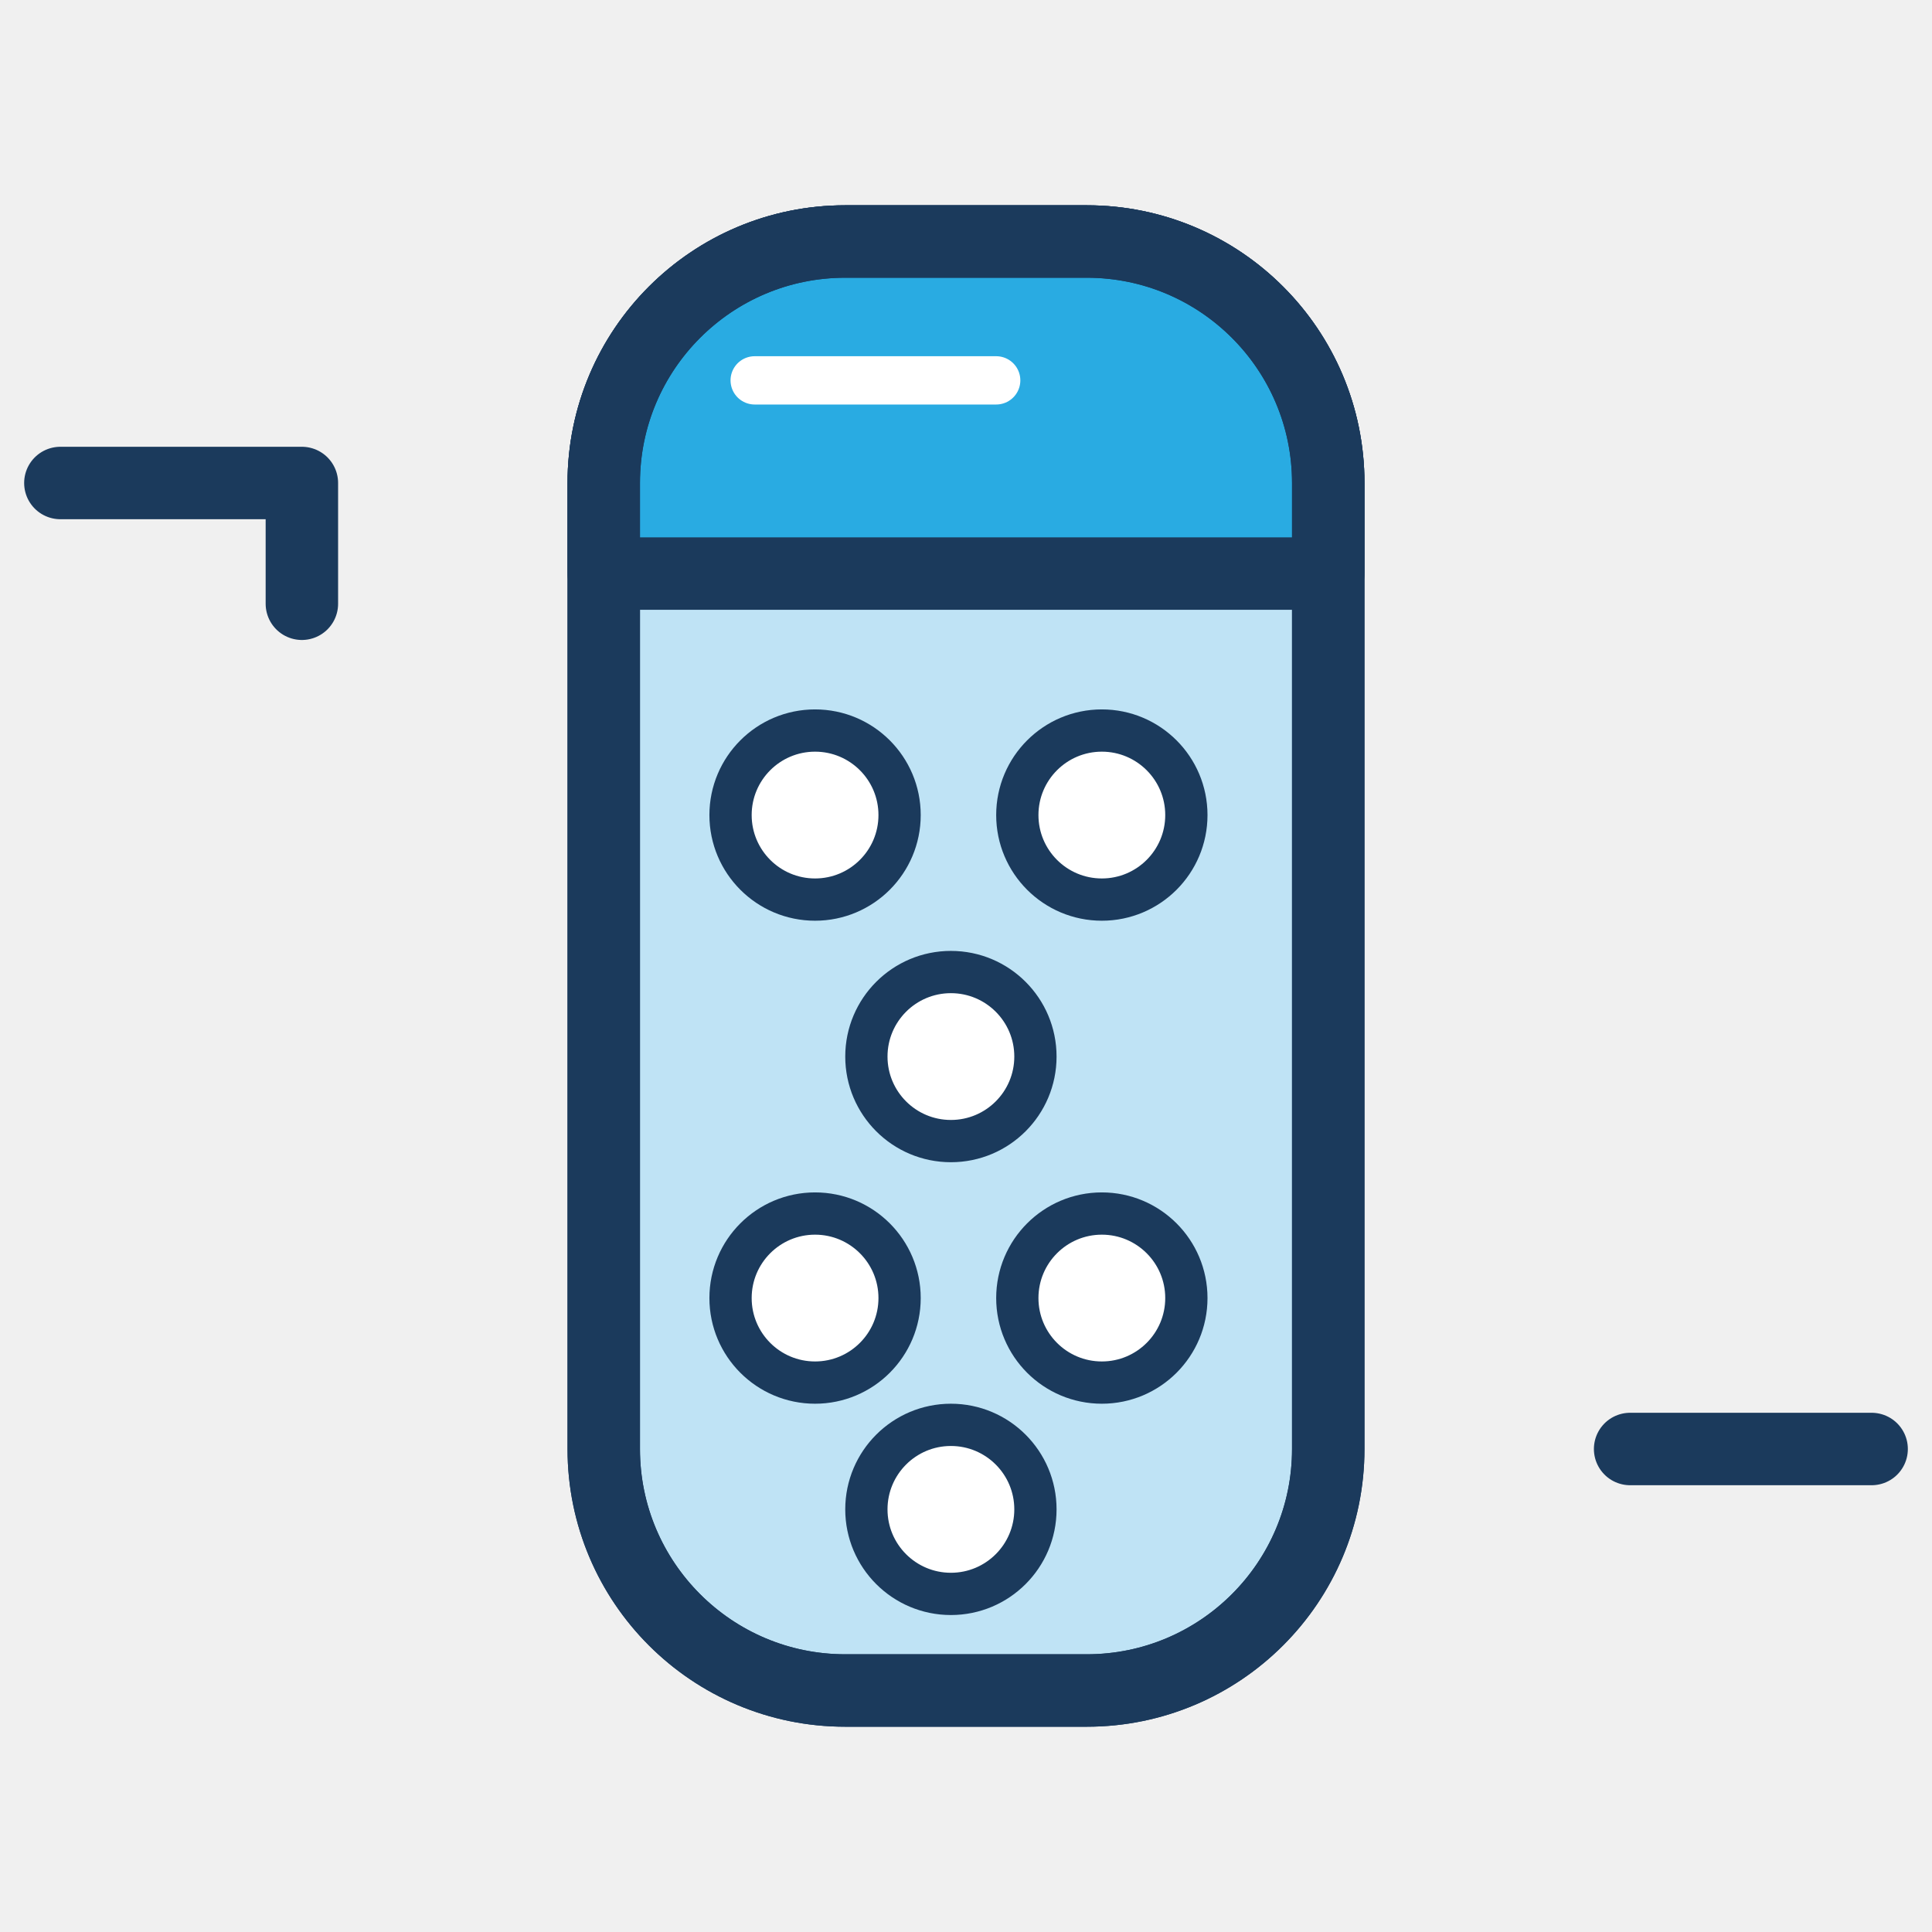
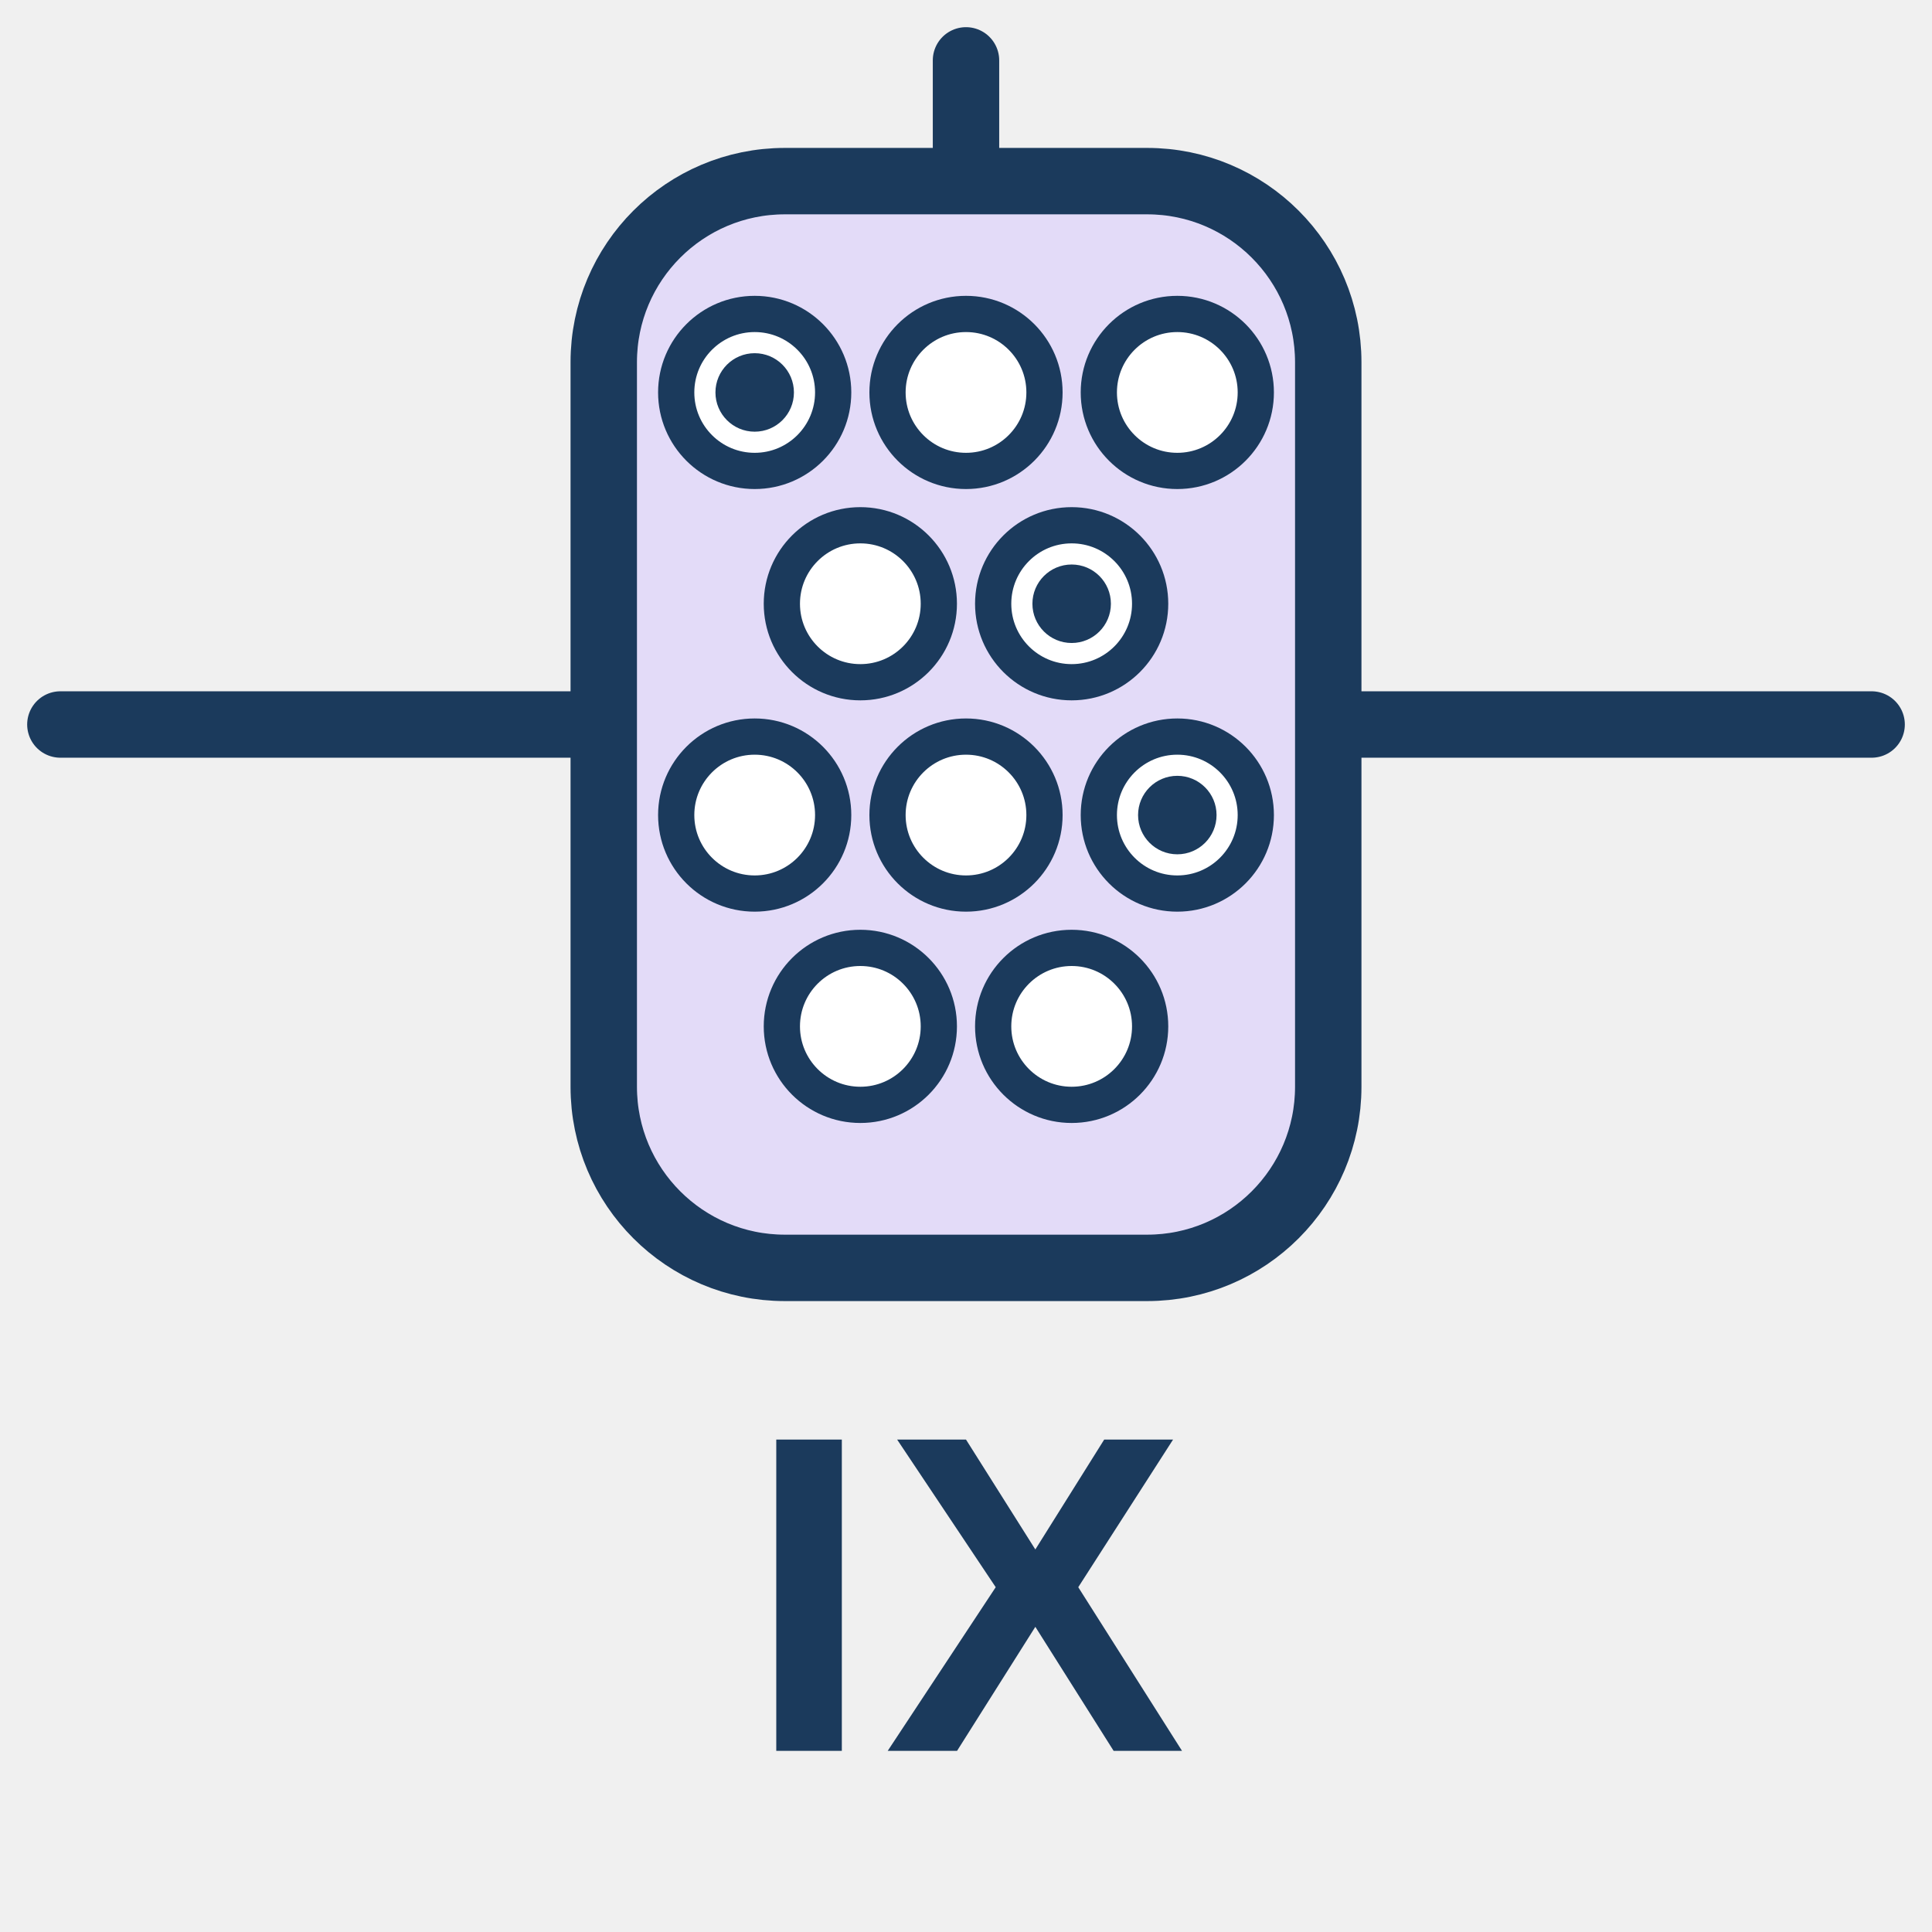
<svg xmlns="http://www.w3.org/2000/svg" viewBox="0 0 64 64">
-   <g stroke="#1B3A5C" stroke-width="2.4" stroke-linejoin="round" stroke-linecap="round">
-     <path d="M2 16 H10 v4" fill="none" />
-     <path d="M54 48 H62" fill="none" />
-     <rect x="20" y="8" width="24" height="48" rx="8" fill="#BFE3F5" />
-     <path d="M20 16 a8 8 0 0 1 8-8 h8 a8 8 0 0 1 8 8 v3 H20 z" fill="#29ABE2" />
-     <rect x="20" y="8" width="24" height="48" rx="8" fill="none" />
-   </g>
-   <g fill="#FFFFFF" stroke="#1B3A5C" stroke-width="1.4">
-     <circle cx="27" cy="27" r="2.8" />
-     <circle cx="36.5" cy="27" r="2.8" />
-     <circle cx="31.5" cy="35" r="2.8" />
-     <circle cx="27" cy="43" r="2.8" />
-     <circle cx="36.5" cy="43" r="2.8" />
-     <circle cx="31.5" cy="50" r="2.8" />
-   </g>
-   <g stroke="#FFFFFF" stroke-width="1.6" stroke-linecap="round" fill="none">
-     <path d="M25 12.6 h8" />
-   </g>
+   <path d="M32 2 L32 6" fill="none" stroke="#1B3A5C" stroke-width="2.2" stroke-linecap="round" />
+   <path d="M2 24 L20 24" fill="none" stroke="#1B3A5C" stroke-width="2.2" stroke-linecap="round" />
+   <path d="M44 24 L62 24" fill="none" stroke="#1B3A5C" stroke-width="2.2" stroke-linecap="round" />
+   <rect x="20" y="6" width="24" height="36" rx="6" fill="#E3DBF8" stroke="#1B3A5C" stroke-width="2.2" stroke-linejoin="round" />
+   <circle cx="25" cy="13" r="2.6" fill="#FFFFFF" stroke="#1B3A5C" stroke-width="1.2" />
+   <circle cx="32" cy="13" r="2.6" fill="#FFFFFF" stroke="#1B3A5C" stroke-width="1.2" />
+   <circle cx="39" cy="13" r="2.6" fill="#FFFFFF" stroke="#1B3A5C" stroke-width="1.2" />
+   <circle cx="28.5" cy="20" r="2.6" fill="#FFFFFF" stroke="#1B3A5C" stroke-width="1.2" />
+   <circle cx="35.5" cy="20" r="2.6" fill="#FFFFFF" stroke="#1B3A5C" stroke-width="1.2" />
+   <circle cx="25" cy="27" r="2.6" fill="#FFFFFF" stroke="#1B3A5C" stroke-width="1.2" />
+   <circle cx="32" cy="27" r="2.6" fill="#FFFFFF" stroke="#1B3A5C" stroke-width="1.2" />
+   <circle cx="39" cy="27" r="2.6" fill="#FFFFFF" stroke="#1B3A5C" stroke-width="1.2" />
+   <circle cx="28.5" cy="34" r="2.6" fill="#FFFFFF" stroke="#1B3A5C" stroke-width="1.2" />
+   <circle cx="35.5" cy="34" r="2.6" fill="#FFFFFF" stroke="#1B3A5C" stroke-width="1.2" />
+   <circle cx="25" cy="13" r="1.3" fill="#1B3A5C" />
+   <circle cx="35.5" cy="20" r="1.3" fill="#1B3A5C" />
+   <circle cx="39" cy="27" r="1.3" fill="#1B3A5C" />
+   <text x="32" y="58" text-anchor="middle" fill="#1B3A5C" font-family="Segoe UI, Arial, sans-serif" font-size="15" font-weight="700" letter-spacing="0.4">IX</text>
</svg>
